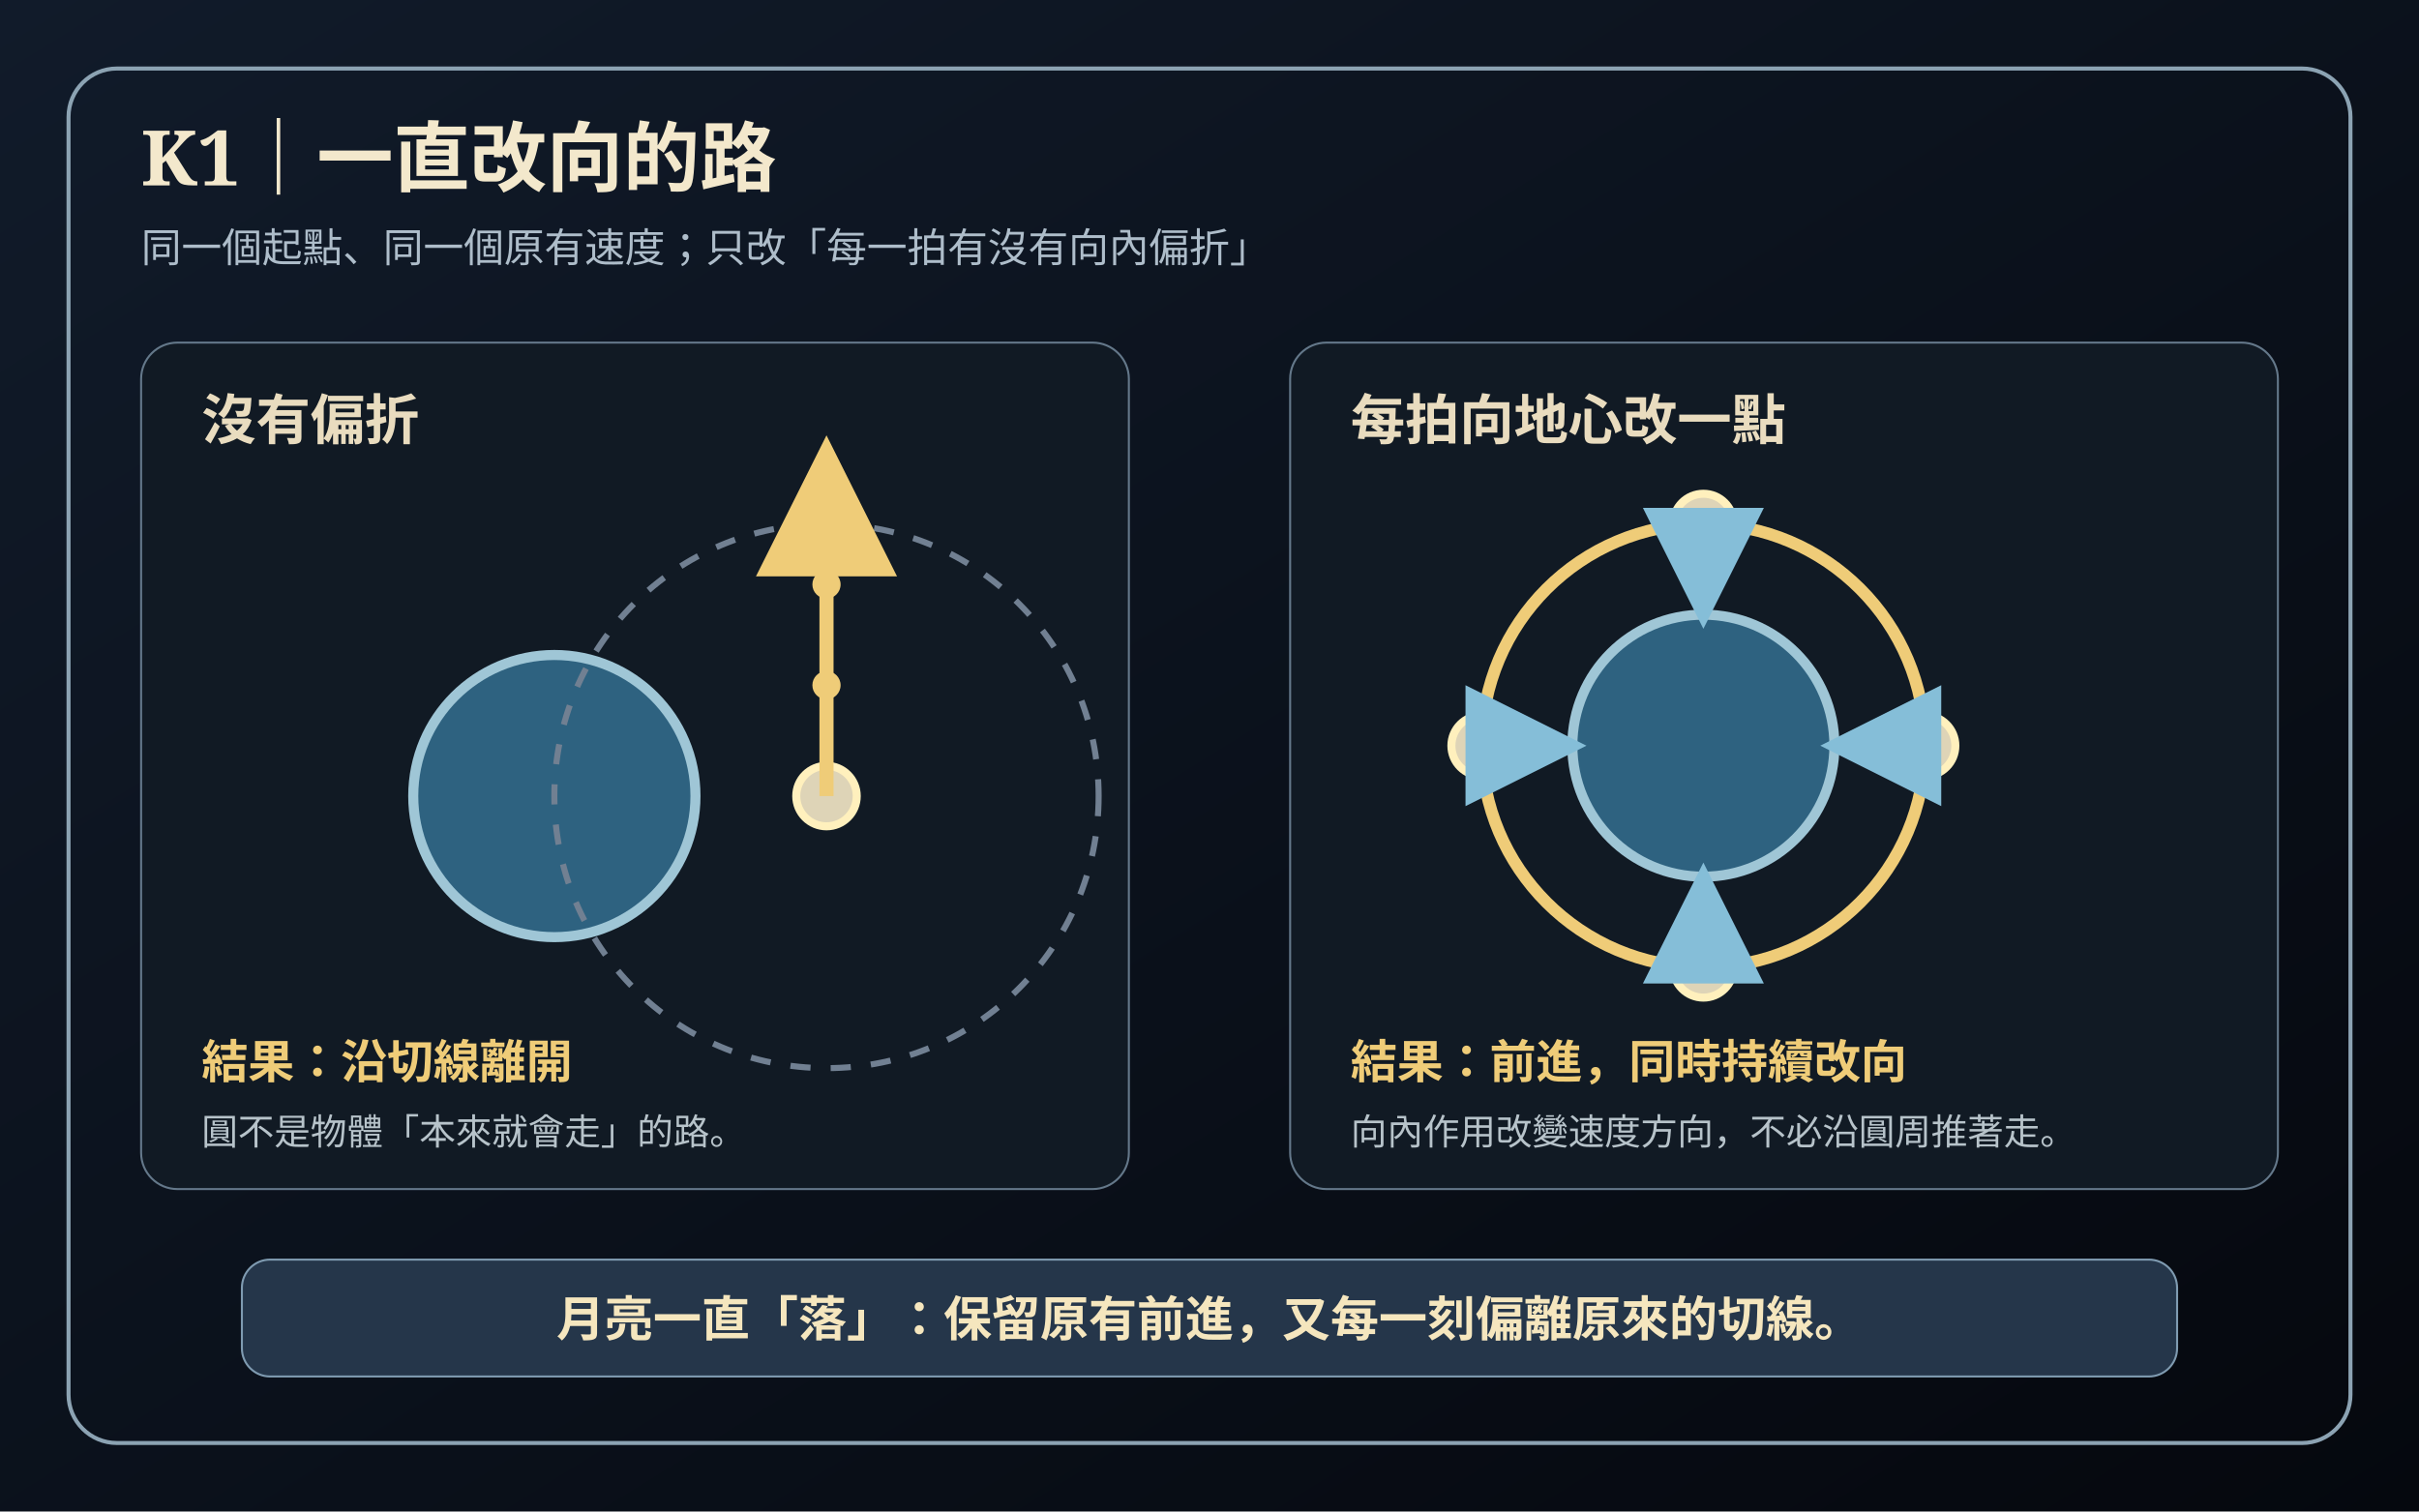
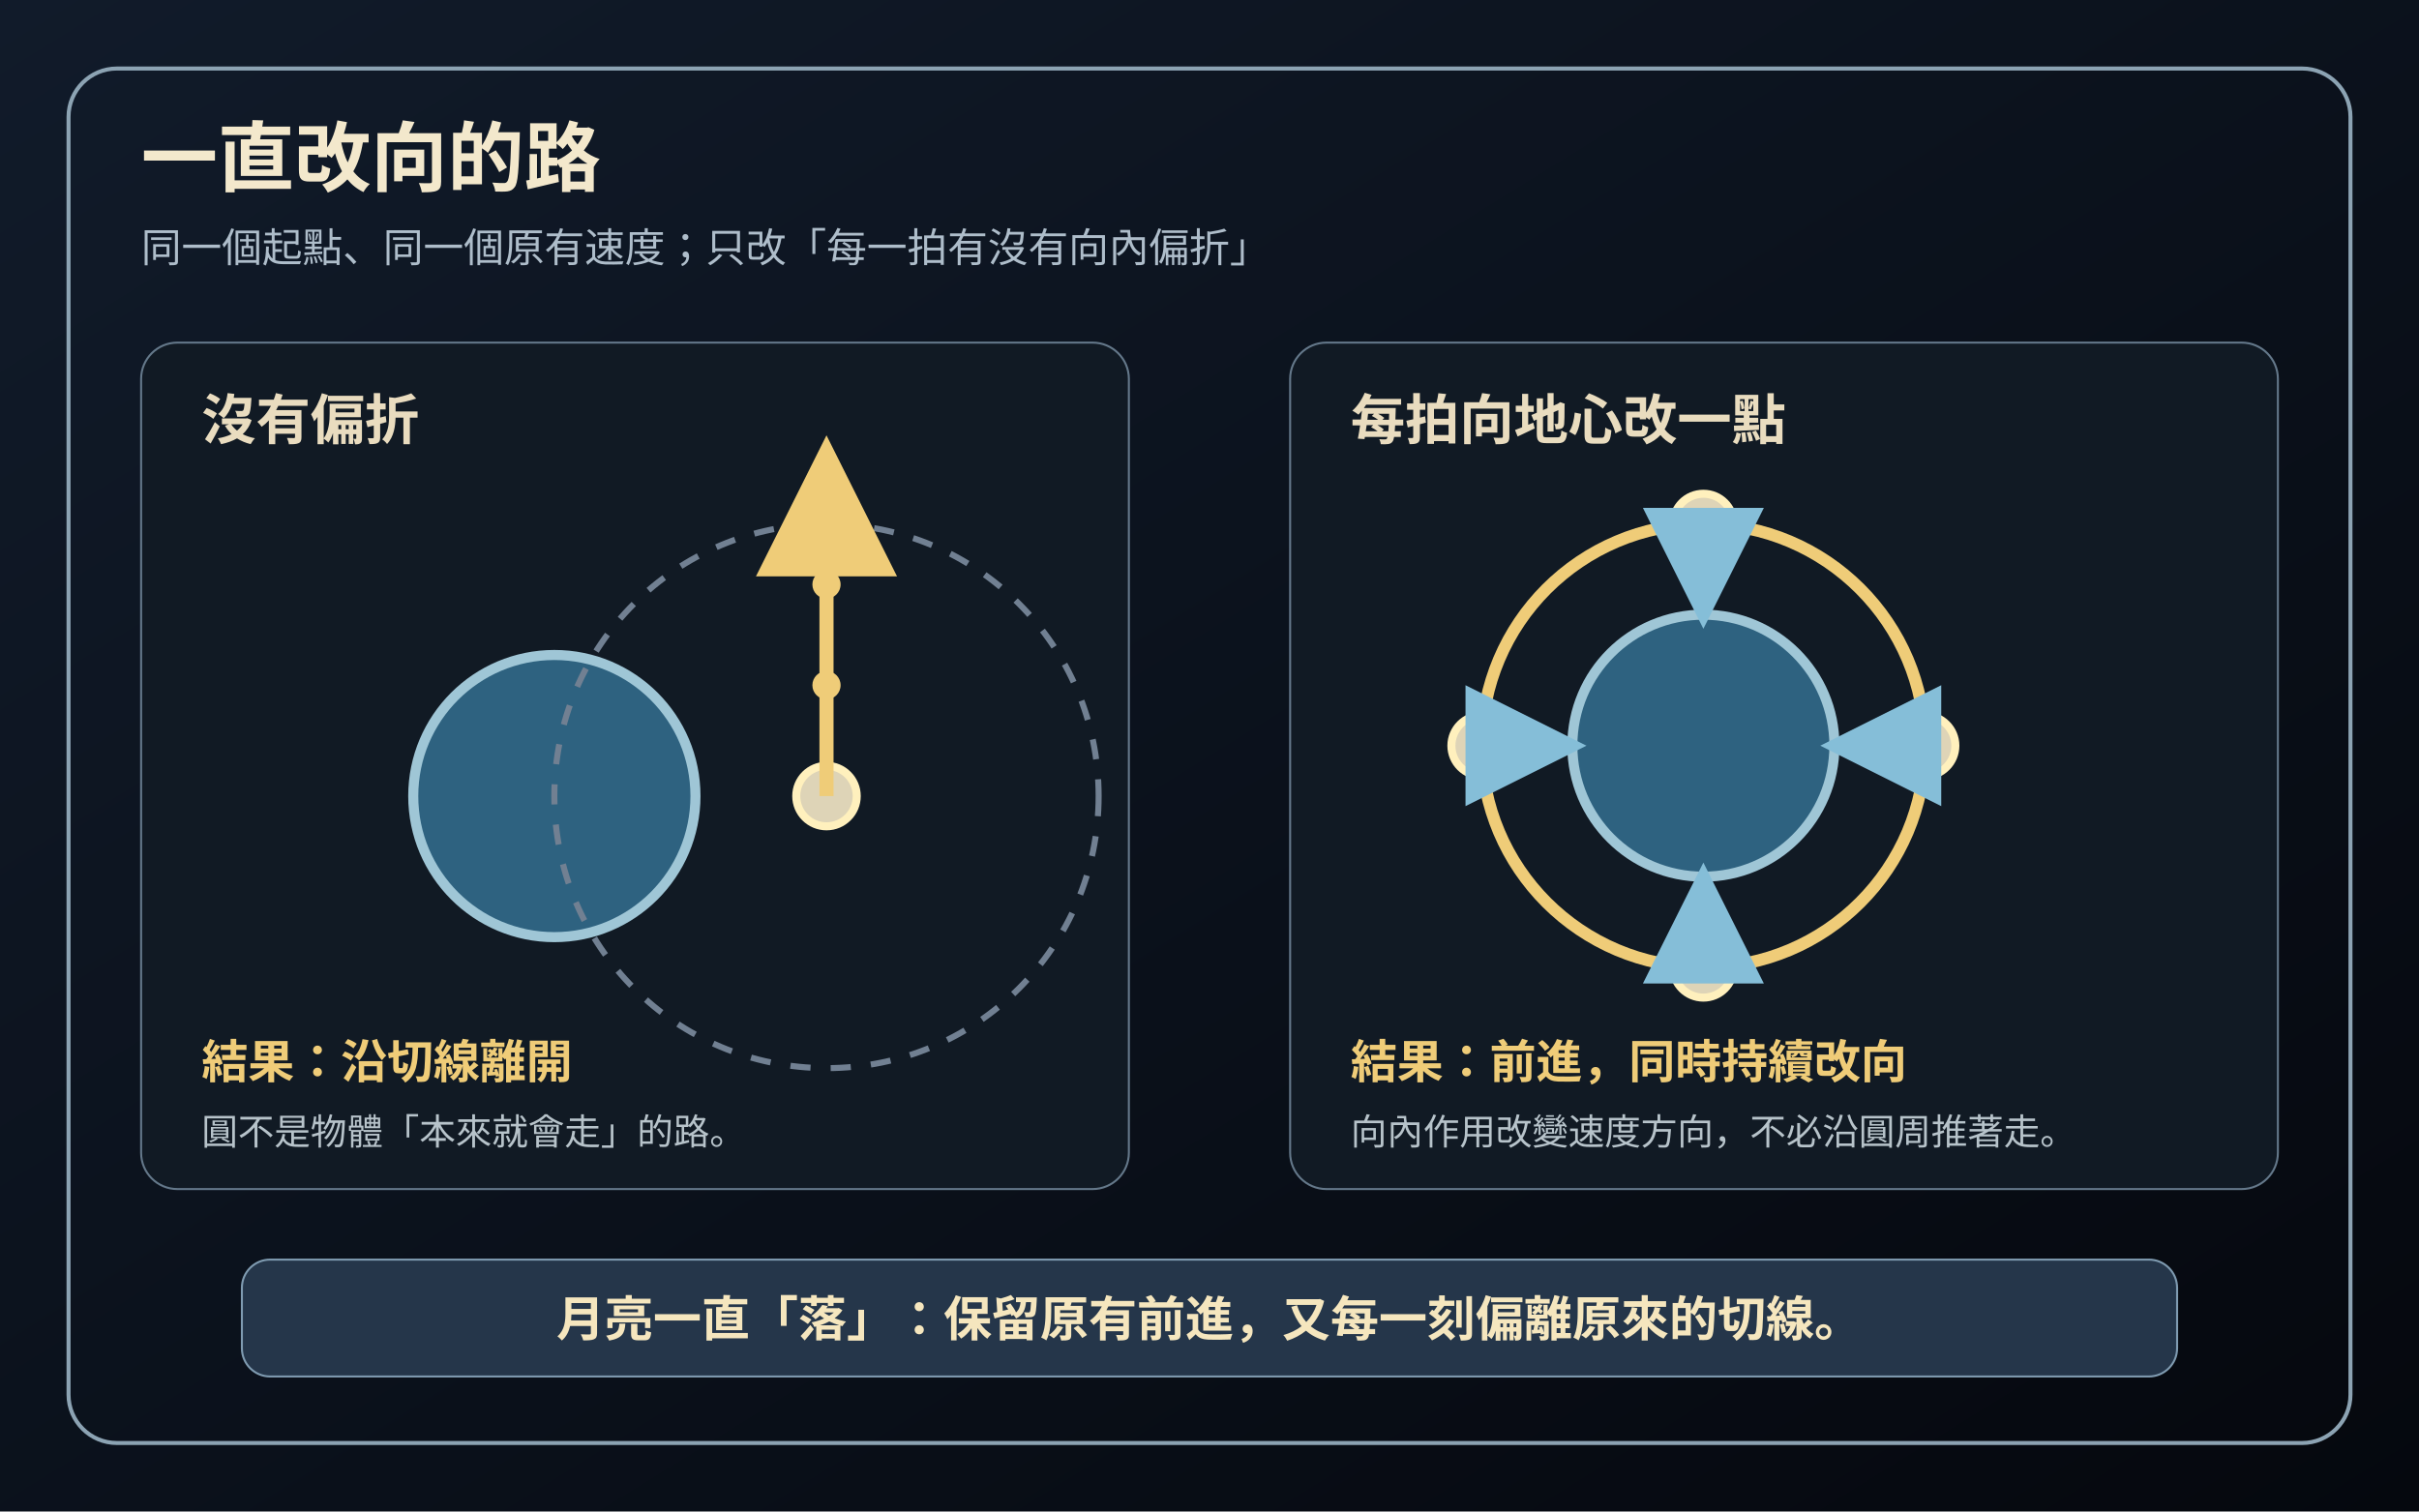
<svg xmlns="http://www.w3.org/2000/svg" width="1200" height="750" viewBox="0 0 1200 750" role="img" aria-labelledby="title desc">
  <defs>
    <linearGradient id="bg" x1="0" y1="0" x2="1" y2="1">
      <stop stop-color="#111b2a" />
      <stop offset="1" stop-color="#05080e" />
    </linearGradient>
    <marker id="arrowGold" markerWidth="10" markerHeight="10" refX="8" refY="5" orient="auto">
      <path d="M0 0L10 5L0 10Z" fill="#efcc78" />
    </marker>
    <marker id="arrowBlue" markerWidth="10" markerHeight="10" refX="8" refY="5" orient="auto">
      <path d="M0 0L10 5L0 10Z" fill="#85bed8" />
    </marker>
  </defs>
  <rect width="1200" height="750" fill="url(#bg)" />
  <rect x="34" y="34" width="1132" height="682" rx="24" fill="none" stroke="#8ca3b3" stroke-width="2" />
-   <text x="70" y="92" fill="#f3e8cc" font-size="38" font-weight="700" font-family="Noto Serif TC, PingFang TC, serif">K1｜一直改向的路</text>
+   <text x="70" y="92" fill="#f3e8cc" font-size="38" font-weight="700" font-family="Noto Serif TC, PingFang TC, serif">一直改向的路</text>
  <text x="70" y="130" fill="#aebdca" font-size="20" font-family="Noto Sans TC, PingFang TC, sans-serif">同一個起點、同一個原有速度；只改「每一拍有沒有向內偏折」</text>
  <rect x="70" y="170" width="490" height="420" rx="18" fill="#111a24" stroke="#64788a" />
  <text x="100" y="218" fill="#e9dcbf" font-size="27" font-weight="700" font-family="Noto Sans TC, PingFang TC, sans-serif">沒有偏折</text>
  <circle cx="275" cy="395" r="70" fill="#2e6280" stroke="#9fc6d6" stroke-width="5" />
  <circle cx="410" cy="395" r="15" fill="#ded4b7" stroke="#fff0bd" stroke-width="4" />
  <circle cx="410" cy="395" r="135" fill="none" stroke="#718092" stroke-width="3" stroke-dasharray="10 10" />
  <path d="M410 395 L410 230" fill="none" stroke="#efcc78" stroke-width="7" marker-end="url(#arrowGold)" />
  <circle cx="410" cy="340" r="7" fill="#efcc78" />
  <circle cx="410" cy="290" r="7" fill="#efcc78" />
  <circle cx="410" cy="245" r="7" fill="#efcc78" />
  <text x="100" y="535" fill="#efcc78" font-size="23" font-weight="700" font-family="Noto Sans TC, PingFang TC, sans-serif">結果：沿切線離開</text>
  <text x="100" y="568" fill="#b7c3ca" font-size="18" font-family="Noto Sans TC, PingFang TC, sans-serif">圓不是物體「本來就會走」的路。</text>
  <rect x="640" y="170" width="490" height="420" rx="18" fill="#111a24" stroke="#64788a" />
  <text x="670" y="218" fill="#e9dcbf" font-size="27" font-weight="700" font-family="Noto Sans TC, PingFang TC, sans-serif">每拍向地心改一點</text>
  <circle cx="845" cy="370" r="65" fill="#2e6280" stroke="#9fc6d6" stroke-width="5" />
  <circle cx="955" cy="370" r="15" fill="#ded4b7" stroke="#fff0bd" stroke-width="4" />
  <circle cx="845" cy="260" r="15" fill="#ded4b7" stroke="#fff0bd" stroke-width="4" />
  <circle cx="735" cy="370" r="15" fill="#ded4b7" stroke="#fff0bd" stroke-width="4" />
  <circle cx="845" cy="480" r="15" fill="#ded4b7" stroke="#fff0bd" stroke-width="4" />
  <circle cx="845" cy="370" r="110" fill="none" stroke="#efcc78" stroke-width="6" />
  <path d="M955 370 L915 370" stroke="#85bed8" stroke-width="6" marker-end="url(#arrowBlue)" />
  <path d="M845 260 L845 300" stroke="#85bed8" stroke-width="6" marker-end="url(#arrowBlue)" />
  <path d="M735 370 L775 370" stroke="#85bed8" stroke-width="6" marker-end="url(#arrowBlue)" />
  <path d="M845 480 L845 440" stroke="#85bed8" stroke-width="6" marker-end="url(#arrowBlue)" />
  <text x="670" y="535" fill="#efcc78" font-size="23" font-weight="700" font-family="Noto Sans TC, PingFang TC, sans-serif">結果：前進，同時持續改向</text>
  <text x="670" y="568" fill="#b7c3ca" font-size="18" font-family="Noto Sans TC, PingFang TC, sans-serif">向內作用改變速度方向，不必沿圓周推著走。</text>
  <rect x="120" y="625" width="960" height="58" rx="14" fill="#25364a" stroke="#7f9bb1" />
  <text x="600" y="663" text-anchor="middle" fill="#f5e6be" font-size="24" font-weight="700" font-family="Noto Sans TC, PingFang TC, sans-serif">月亮一直「落」：保留原有前進，又每一刻偏離原來的切線。</text>
</svg>
